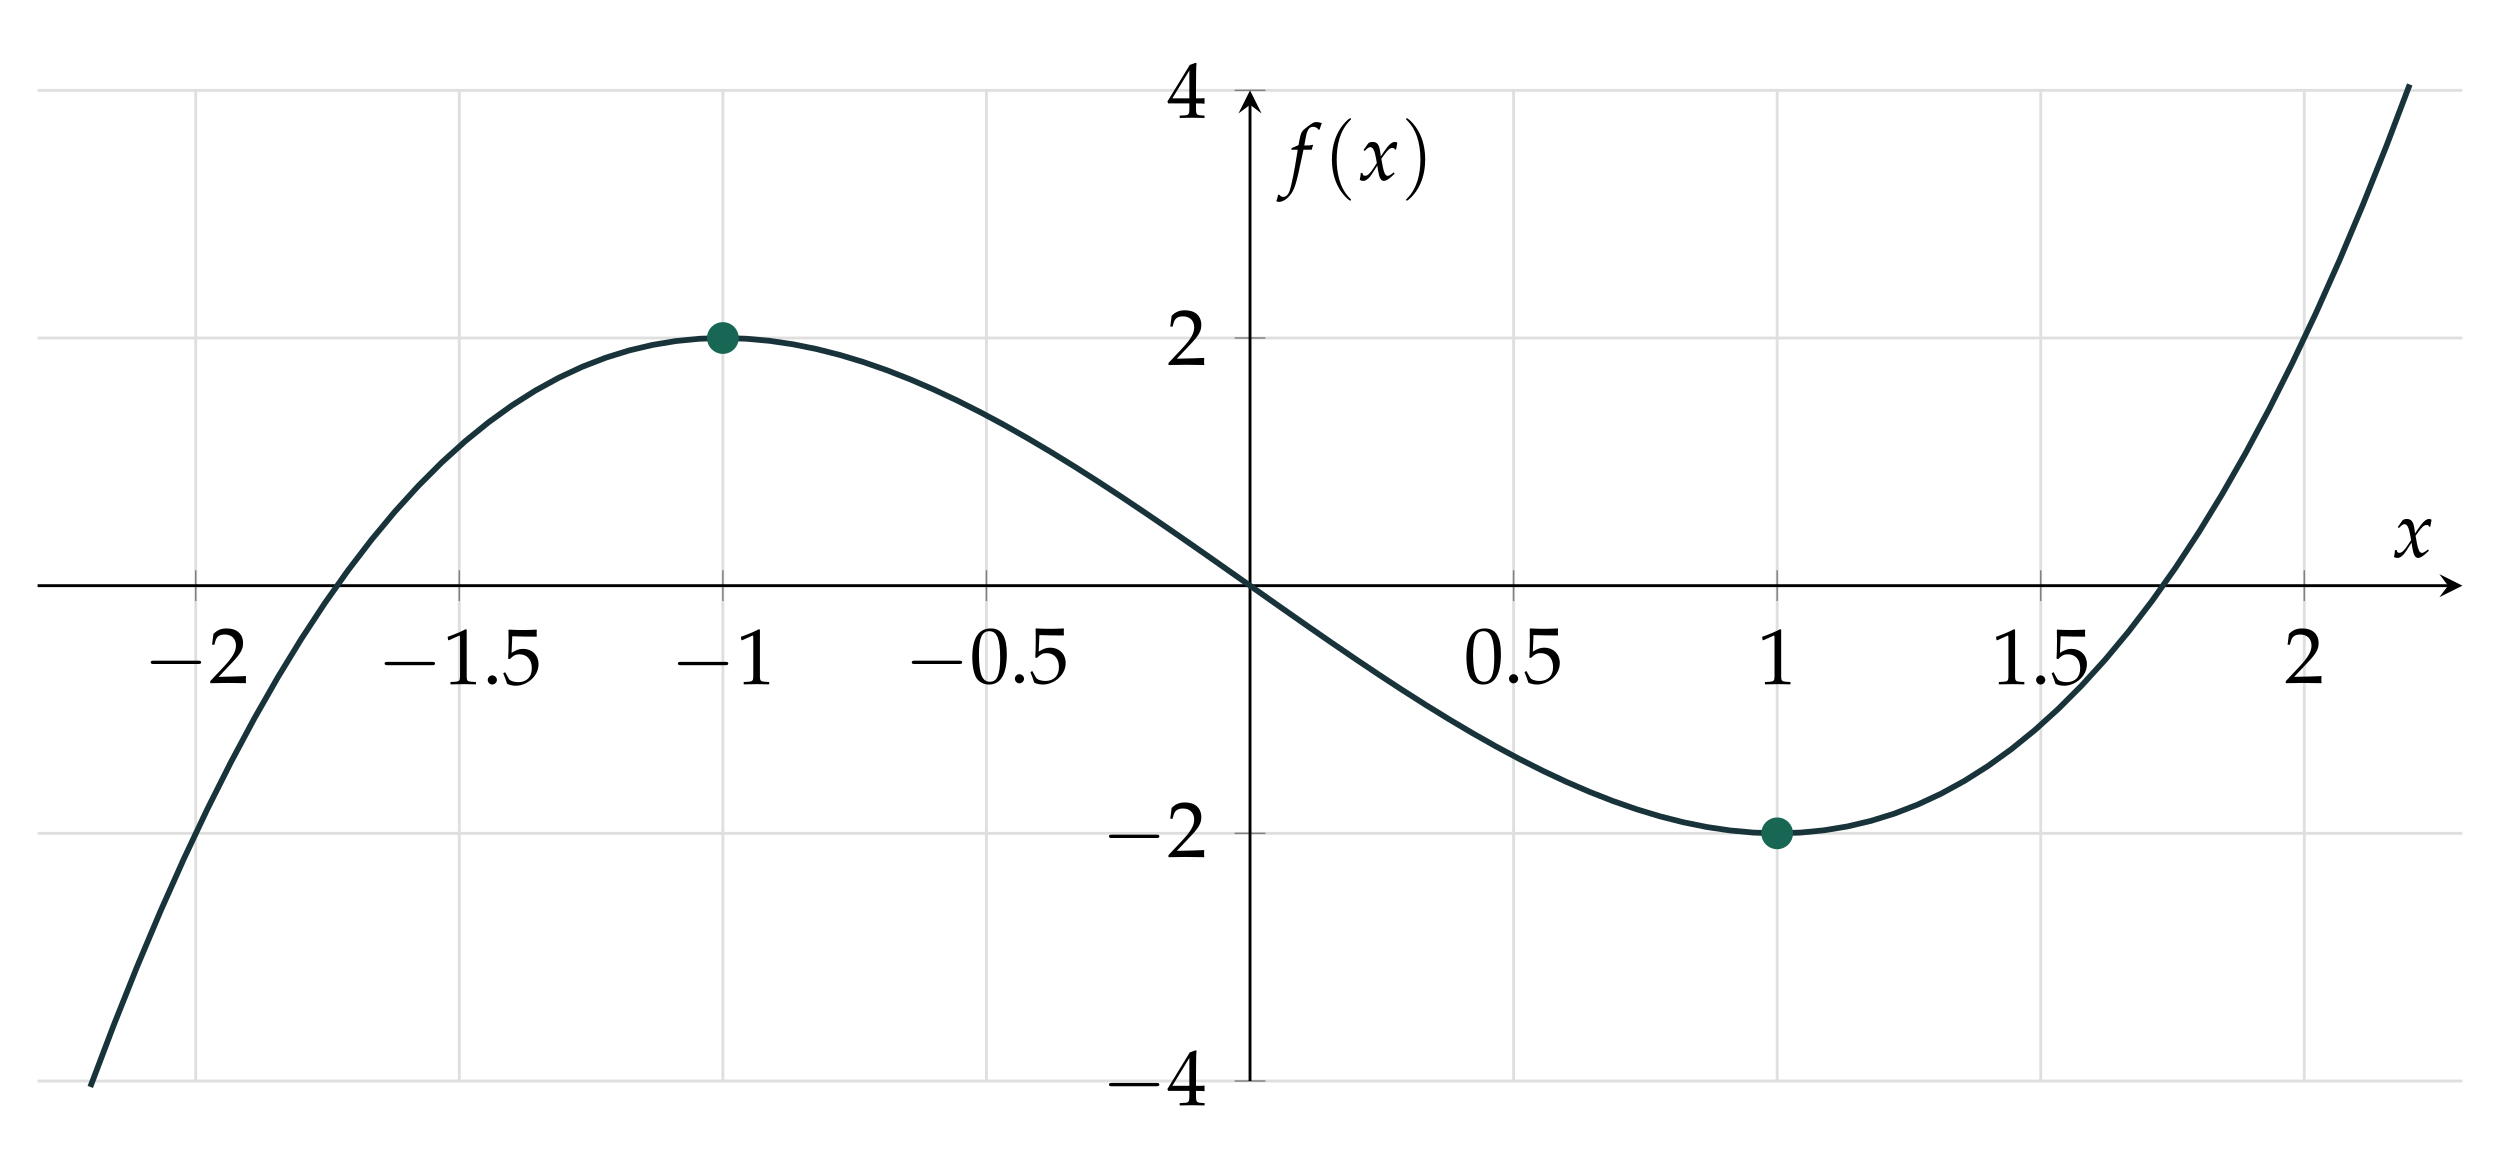
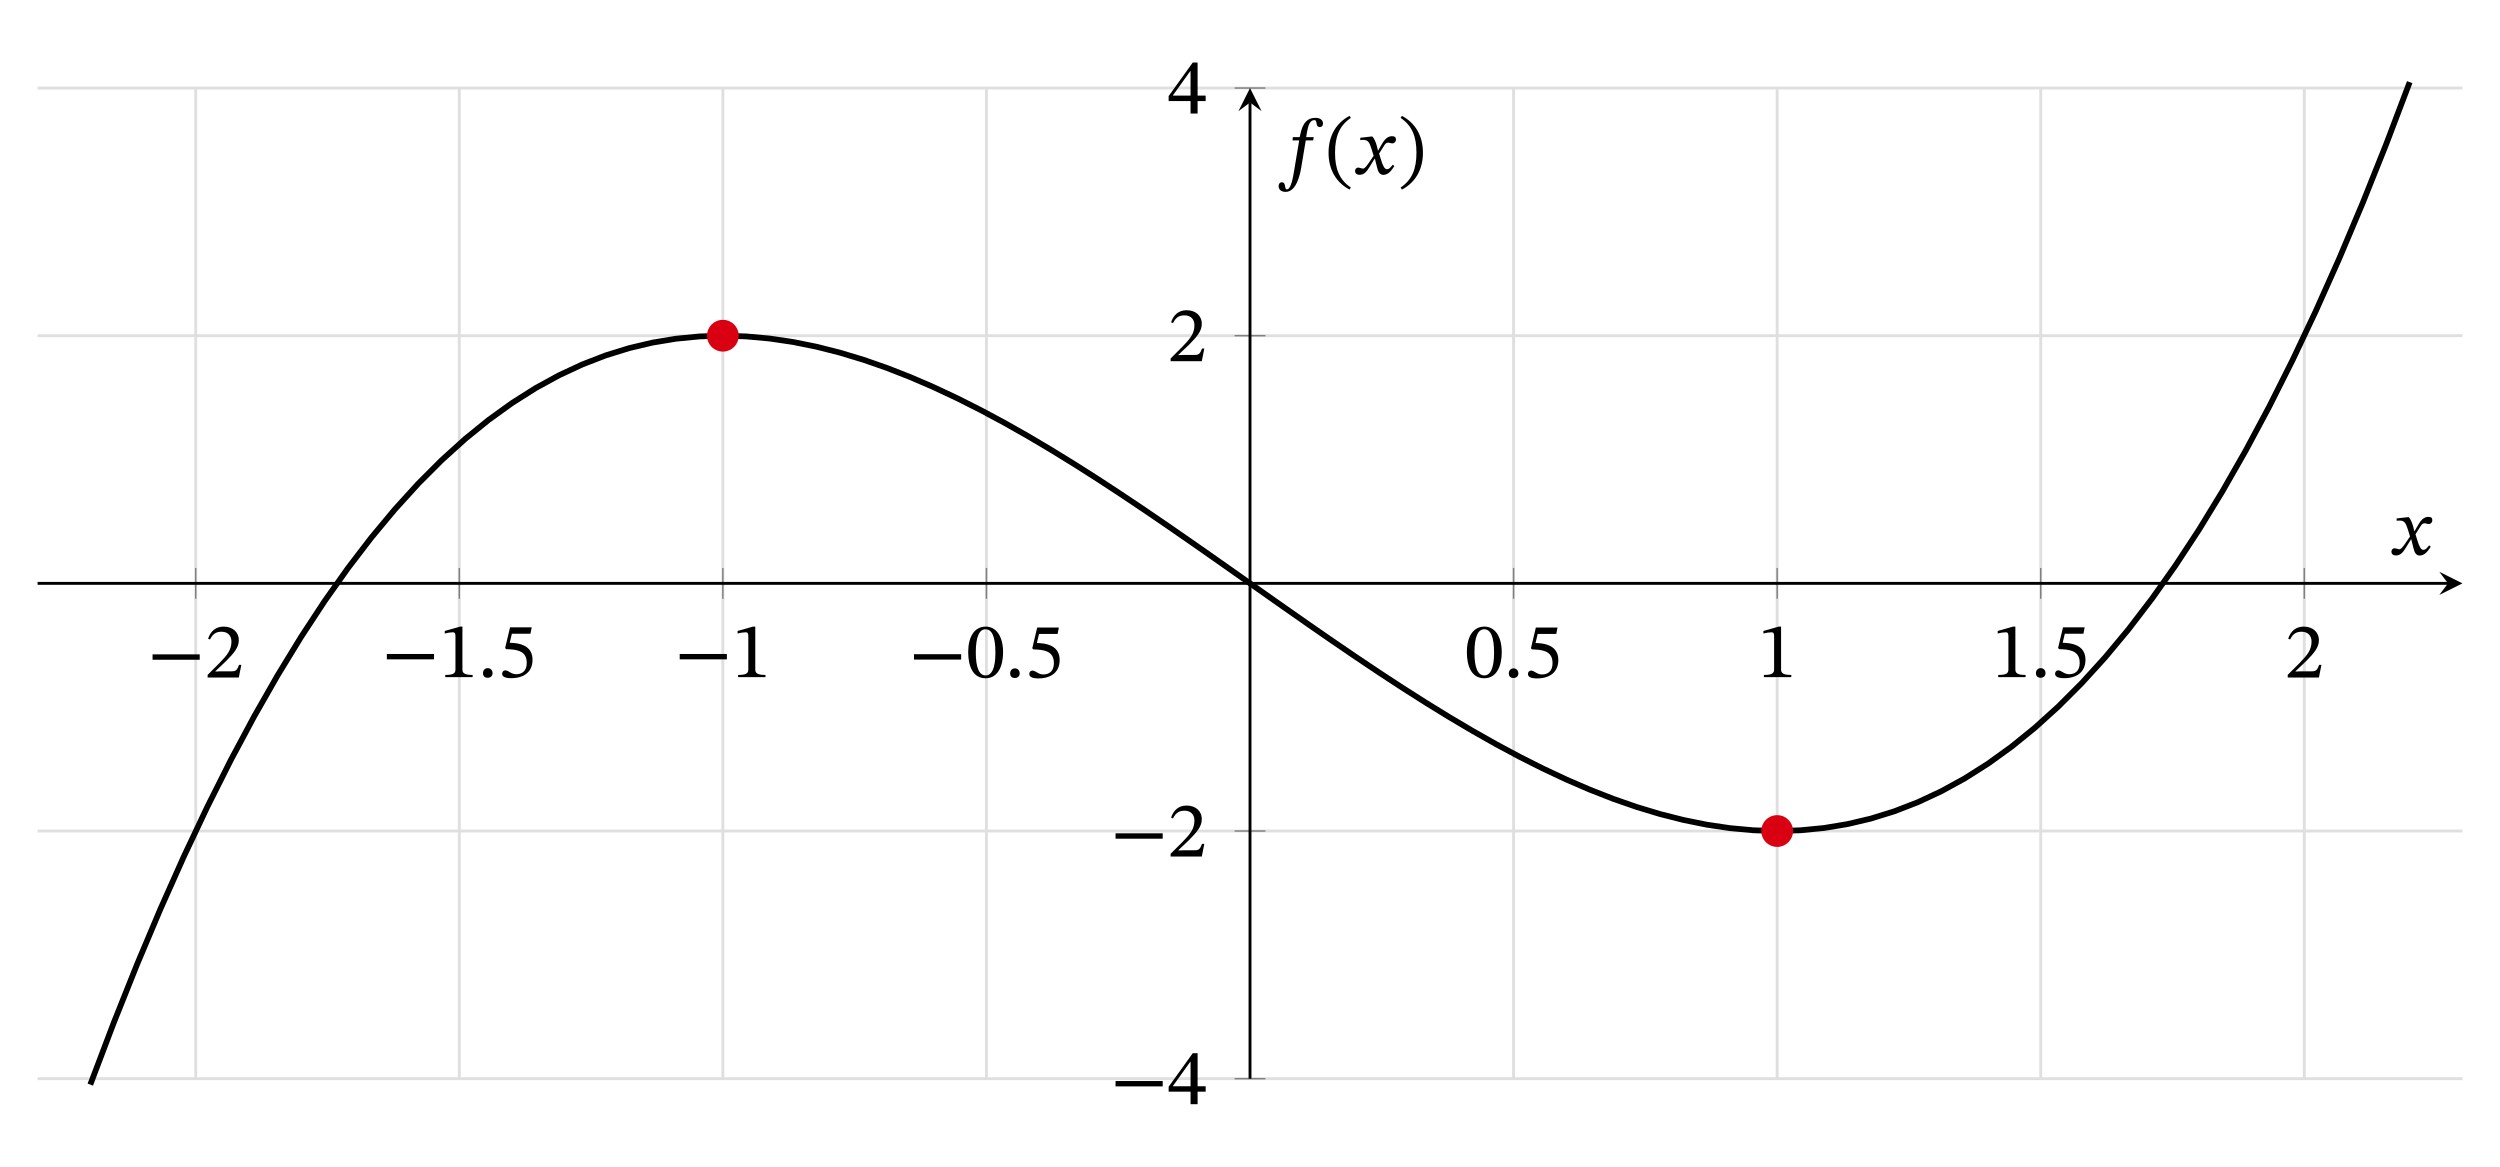
- <svg xmlns="http://www.w3.org/2000/svg" xmlns:xlink="http://www.w3.org/1999/xlink" version="1.1" width="344.688" height="161.936" viewBox="0 0 344.688 161.936">
+ <svg xmlns="http://www.w3.org/2000/svg" xmlns:xlink="http://www.w3.org/1999/xlink" version="1.1" width="344.69" height="160.86" viewBox="0 0 344.69 160.86">
  <defs>
-     <path id="font_1_1" d="M.659 .23C.676 .23 .694 .23 .694 .25 .694 .27 .676 .27 .659 .27H.118C.101 .27 .083 .27 .083 .25 .083 .23 .101 .23 .118 .23H.659Z" />
-     <path id="font_2_22" d="M.016 .023V-.003C.203 0 .203 0 .239 0 .275 0 .275 0 .468-.003 .466 .018 .466 .028 .466 .042 .466 .055 .466 .065 .468 .087 .353 .082 .307 .081 .122 .077L.304 .27C.401 .373 .431 .428 .431 .503 .431 .618 .353 .689 .226 .689 .154 .689 .105 .669 .056 .619L.039 .483H.068L.081 .529C.097 .587 .133 .612 .2 .612 .286 .612 .341 .558 .341 .473 .341 .398 .299 .324 .186 .204L.016 .023Z" />
-     <path id="font_2_21" d="M.067 .555H.077L.206 .613C.207 .614 .208 .614 .209 .614 .215 .614 .217 .605 .217 .581V.096C.217 .044 .206 .033 .152 .03L.096 .027V-.003C.25 0 .25 0 .261 0 .274 0 .296 0 .33-.001 .342-.002 .377-.002 .418-.003V.027L.366 .03C.311 .033 .301 .044 .301 .096V.689L.287 .694C.222 .66 .151 .63 .06 .598L.067 .555Z" />
-     <path id="font_2_30" d="M.124 .111C.094 .111 .067 .083 .067 .053 .067 .023 .094-.005 .123-.005 .155-.005 .183 .022 .183 .053 .183 .083 .155 .111 .124 .111Z" />
-     <path id="font_2_25" d="M.127 .605C.256 .601 .312 .6 .432 .6L.437 .605C.435 .623 .435 .631 .435 .644 .435 .658 .435 .666 .437 .684L.432 .689C.357 .685 .312 .684 .258 .684 .203 .684 .159 .685 .084 .689L.079 .684C.08 .623 .081 .579 .081 .547 .081 .462 .078 .366 .075 .322L.095 .316C.142 .363 .169 .377 .218 .377 .314 .377 .374 .309 .374 .201 .374 .09 .31 .025 .201 .025 .147 .025 .097 .043 .083 .069L.037 .151 .013 .137C.036 .08 .048 .048 .062 .004 .09-.011 .13-.02 .173-.02 .24-.02 .311 .009 .366 .057 .427 .111 .459 .179 .459 .253 .459 .366 .378 .446 .264 .446 .216 .446 .18 .433 .118 .396L.127 .605Z" />
-     <path id="font_2_29" d="M.263 .689C.108 .689 .029 .566 .029 .324 .029 .207 .05 .106 .085 .057 .12 .008 .176-.02 .238-.02 .389-.02 .465 .11 .465 .366 .465 .585 .4 .689 .263 .689M.245 .654C.342 .654 .381 .556 .381 .316 .381 .103 .343 .015 .251 .015 .154 .015 .113 .116 .113 .36 .113 .571 .15 .654 .245 .654Z" />
-     <path id="font_2_24" d="M.28 .181V.106C.28 .046 .269 .032 .22 .03L.158 .027V-.003C.291 0 .291 0 .315 0 .339 0 .339 0 .472-.003V.027L.424 .03C.375 .033 .364 .046 .364 .106V.181C.423 .181 .444 .18 .472 .177V.248C.425 .244 .406 .244 .391 .245H.388 .364V.384C.364 .562 .366 .648 .371 .689L.359 .694 .285 .667 .002 .204 .013 .181H.28M.28 .245H.065L.28 .597V.245Z" />
-     <path id="font_3_17" d="M.021 .088C.021 .068 .019 .055 .013 .023 .011 .011 .01 .008 .009 .001 .024-.007 .04-.011 .052-.011 .085-.011 .124 .018 .155 .065L.231 .182 .242 .113C.255 .028 .278-.011 .314-.011 .336-.011 .368 .006 .4 .035L.449 .079 .44 .098C.404 .068 .379 .053 .363 .053 .348 .053 .335 .063 .325 .083 .316 .102 .305 .139 .3 .168L.282 .269 .317 .318C.364 .383 .391 .406 .422 .406 .438 .406 .45 .398 .455 .383L.469 .387 .484 .472C.472 .479 .463 .482 .454 .482 .414 .482 .374 .446 .312 .354L.275 .299 .269 .347C.257 .446 .23 .482 .171 .482 .145 .482 .123 .474 .114 .461L.056 .378 .073 .368C.103 .402 .123 .416 .142 .416 .175 .416 .197 .375 .214 .277L.225 .215 .185 .153C.142 .086 .108 .054 .08 .054 .065 .054 .054 .058 .052 .063L.041 .091 .021 .088Z" />
-     <path id="font_3_12" d="M.286 .383C.29 .402 .297 .425 .303 .439L.299 .446 .292 .444C.268 .438 .257 .437 .208 .437H.192L.213 .549C.229 .635 .257 .673 .303 .673 .333 .673 .36 .658 .375 .634L.385 .638C.39 .654 .4 .685 .408 .705L.413 .72C.397 .727 .366 .733 .343 .733 .332 .733 .316 .73 .308 .726 .284 .715 .202 .654 .179 .63 .157 .608 .145 .578 .134 .521L.119 .442C.078 .422 .058 .414 .033 .405L.028 .383H.109L.1 .327C.07 .132 .033-.054 .011-.123-.007-.182-.037-.213-.073-.213-.096-.213-.107-.206-.125-.184L-.139-.188C-.143-.211-.157-.259-.162-.268-.153-.273-.138-.276-.127-.276-.086-.276-.032-.245 .007-.198 .068-.126 .09-.056 .163 .295 .166 .307 .174 .345 .182 .383H.286Z" />
-     <path id="font_4_1" d="M.331-.24C.331-.237 .331-.235 .314-.218 .189-.092 .157 .097 .157 .25 .157 .424 .195 .598 .318 .723 .331 .735 .331 .737 .331 .74 .331 .747 .327 .75 .321 .75 .311 .75 .221 .682 .162 .555 .111 .445 .099 .334 .099 .25 .099 .172 .11 .051 .165-.062 .225-.185 .311-.25 .321-.25 .327-.25 .331-.247 .331-.24Z" />
-     <path id="font_4_2" d="M.289 .25C.289 .328 .278 .449 .223 .562 .163 .685 .077 .75 .067 .75 .061 .75 .057 .746 .057 .74 .057 .737 .057 .735 .076 .717 .174 .618 .231 .459 .231 .25 .231 .079 .194-.097 .07-.223 .057-.235 .057-.237 .057-.24 .057-.246 .061-.25 .067-.25 .077-.25 .167-.182 .226-.055 .277 .055 .289 .166 .289 .25Z" />
+     <path id="font_1_1197" d="M.658 .225V.293H.062V.225H.658Z" />
+     <path id="font_1_1139" d="M.464 .16H.435C.412 .1 .399 .079 .346 .079H.207L.137 .076V.081L.269 .206C.375 .313 .432 .382 .432 .471 .432 .576 .353 .644 .24 .644 .143 .644 .075 .588 .044 .491L.068 .481C.105 .556 .149 .579 .214 .579 .291 .579 .339 .531 .339 .456 .339 .351 .289 .288 .19 .186L.038 .034V0H.432L.464 .16Z" />
+     <path id="font_1_1138" d="M.426 0V.028C.334 .028 .297 .046 .297 .095V.639H.268L.074 .584V.551C.105 .561 .156 .567 .176 .567 .201 .567 .209 .553 .209 .518V.095C.209 .045 .174 .028 .08 .028V0H.426Z" />
+     <path id="font_1_1052" d="M.183 .05C.183 .084 .161 .114 .122 .114 .085 .114 .062 .085 .062 .051 .062 .017 .081-.008 .121-.008 .161-.008 .183 .019 .183 .05Z" />
+     <path id="font_1_1142" d="M.417 .549 .433 .63H.159L.097 .369 .109 .354C.123 .354 .128 .354 .154 .352 .292 .345 .37 .304 .37 .179 .37 .075 .307 .037 .236 .037 .172 .037 .139 .086 .099 .086 .074 .086 .059 .066 .059 .043 .059 .006 .097-.013 .174-.013 .333-.013 .443 .065 .443 .219 .443 .376 .32 .423 .202 .432L.155 .435 .182 .549H.417Z" />
+     <path id="font_1_1137" d="M.468 .317C.468 .523 .378 .642 .249 .642 .104 .642 .027 .51 .027 .32 .027 .143 .086-.011 .247-.011 .404-.011 .468 .146 .468 .317M.371 .311C.371 .119 .326 .025 .247 .025 .167 .025 .123 .121 .123 .315 .123 .513 .167 .608 .246 .608 .328 .608 .371 .514 .371 .311Z" />
+     <path id="font_1_1141" d="M.481 .158V.227H.379V.645H.318L.013 .221V.158H.29V0H.379V.158H.481M.29 .227H.068V.231L.286 .536H.29V.227Z" />
+     <path id="font_1_3354" d="M.315 .298H.312L.3 .349C.286 .403 .267 .447 .243 .475H.228L.089 .459V.429C.089 .429 .104 .432 .12 .432 .186 .433 .203 .406 .23 .322L.258 .231 .186 .126C.147 .07 .129 .069 .125 .069 .108 .069 .084 .082 .062 .082 .038 .082 .023 .06 .023 .04 .023 .015 .038-.009 .081-.009 .141-.009 .174 .038 .206 .09L.27 .194H.274L.299 .093C.313 .028 .335-.01 .381-.01 .449-.01 .491 .058 .52 .102L.499 .118C.472 .082 .453 .062 .427 .062 .396 .062 .376 .099 .348 .191L.327 .259 .388 .356C.405 .384 .419 .398 .442 .398 .455 .398 .478 .388 .494 .388 .521 .388 .54 .411 .54 .435 .54 .463 .528 .479 .49 .479 .431 .479 .391 .43 .364 .382L.315 .298Z" />
+     <path id="font_1_3331" d="M.19 .467 .186 .426H.27L.205 .037C.194-.029 .168-.193 .115-.193 .077-.193 .11-.104 .05-.104 .024-.104 .01-.125 .01-.153 .01-.188 .035-.225 .099-.225 .236-.225 .282-.001 .296 .085L.353 .426H.447L.453 .467H.358L.37 .538C.385 .623 .41 .682 .461 .682 .485 .682 .487 .658 .491 .633 .494 .612 .504 .594 .531 .594 .552 .594 .571 .609 .571 .638 .571 .681 .537 .711 .476 .711 .39 .711 .349 .665 .323 .618 .3 .577 .288 .523 .276 .467H.19Z" />
+     <path id="font_1_1064" d="M.045 .27C.045 .047 .15-.112 .311-.196L.327-.17C.181-.071 .127 .066 .127 .27 .127 .474 .181 .611 .327 .71L.311 .736C.15 .652 .045 .493 .045 .27Z" />
+     <path id="font_1_1065" d="M.312 .27C.312 .493 .207 .652 .046 .736L.03 .71C.176 .611 .23 .474 .23 .27 .23 .066 .176-.071 .03-.17L.046-.196C.207-.112 .312 .047 .312 .27Z" />
  </defs>
-   <path transform="matrix(1,0,0,-1,5.181,149.862)" stroke-width=".399" stroke-linecap="butt" stroke-miterlimit="10" stroke-linejoin="miter" fill="none" stroke="#dfdfdf" d="M21.804 .819V137.406M58.145 .819V137.406M94.485 .819V137.406M130.825 .819V137.406M203.506 .819V137.406M239.846 .819V137.406M276.187 .819V137.406M312.527 .819V137.406" />
-   <path transform="matrix(1,0,0,-1,5.181,149.862)" stroke-width=".399" stroke-linecap="butt" stroke-miterlimit="10" stroke-linejoin="miter" fill="none" stroke="#dfdfdf" d="M0 .819H334.331M0 34.966H334.331M0 103.26H334.331M0 137.406H334.331" />
-   <path transform="matrix(1,0,0,-1,5.181,149.862)" stroke-width=".199" stroke-linecap="butt" stroke-miterlimit="10" stroke-linejoin="miter" fill="none" stroke="#7f807f" d="M21.804 66.987V71.239M58.145 66.987V71.239M94.485 66.987V71.239M130.825 66.987V71.239M203.506 66.987V71.239M239.846 66.987V71.239M276.187 66.987V71.239M312.527 66.987V71.239" />
-   <path transform="matrix(1,0,0,-1,5.181,149.862)" stroke-width=".199" stroke-linecap="butt" stroke-miterlimit="10" stroke-linejoin="miter" fill="none" stroke="#7f807f" d="M165.04 .819H169.291M165.04 34.966H169.291M165.04 103.26H169.291M165.04 137.406H169.291" />
-   <path transform="matrix(1,0,0,-1,5.181,149.862)" stroke-width=".399" stroke-linecap="butt" stroke-miterlimit="10" stroke-linejoin="miter" fill="none" stroke="#000000" d="M0 69.113H332.339" />
-   <path transform="matrix(1,0,0,-1,337.5195,80.74916)" d="M1.993 0-1.196 1.594 0 0-1.196-1.594" />
-   <path transform="matrix(1,0,0,-1,5.181,149.862)" stroke-width=".399" stroke-linecap="butt" stroke-miterlimit="10" stroke-linejoin="miter" fill="none" stroke="#000000" d="M167.166 .819V135.414" />
-   <path transform="matrix(0,-1,-1,-0,172.3465,14.44832)" d="M1.993 0-1.196 1.594 0 0-1.196-1.594" />
-   <use data-text="−" xlink:href="#font_1_1" transform="matrix(11.3673,0,0,-11.3673,19.839,94.162)" />
-   <use data-text="2" xlink:href="#font_2_22" transform="matrix(10.9091,0,0,-10.9091,28.812,94.162)" />
-   <use data-text="−" xlink:href="#font_1_1" transform="matrix(11.3673,0,0,-11.3673,52.088,94.32601)" />
-   <use data-text="1" xlink:href="#font_2_21" transform="matrix(10.9091,0,0,-10.9091,61.061,94.32601)" />
-   <use data-text="." xlink:href="#font_2_30" transform="matrix(10.9091,0,0,-10.9091,66.51555,94.32601)" />
-   <use data-text="5" xlink:href="#font_2_25" transform="matrix(10.9091,0,0,-10.9091,69.24282,94.32601)" />
-   <use data-text="−" xlink:href="#font_1_1" transform="matrix(11.3673,0,0,-11.3673,92.51899,94.32601)" />
-   <use data-text="1" xlink:href="#font_2_21" transform="matrix(10.9091,0,0,-10.9091,101.491,94.32601)" />
-   <use data-text="−" xlink:href="#font_1_1" transform="matrix(11.3673,0,0,-11.3673,124.768,94.162)" />
-   <use data-text="0" xlink:href="#font_2_29" transform="matrix(10.9091,0,0,-10.9091,133.74,94.162)" />
-   <use data-text="." xlink:href="#font_2_30" transform="matrix(10.9091,0,0,-10.9091,139.1945,94.162)" />
-   <use data-text="5" xlink:href="#font_2_25" transform="matrix(10.9091,0,0,-10.9091,141.9218,94.162)" />
-   <use data-text="0" xlink:href="#font_2_29" transform="matrix(10.9091,0,0,-10.9091,201.866,94.162)" />
-   <use data-text="." xlink:href="#font_2_30" transform="matrix(10.9091,0,0,-10.9091,207.3205,94.162)" />
-   <use data-text="5" xlink:href="#font_2_25" transform="matrix(10.9091,0,0,-10.9091,210.0478,94.162)" />
-   <use data-text="1" xlink:href="#font_2_21" transform="matrix(10.9091,0,0,-10.9091,242.296,94.32601)" />
-   <use data-text="1" xlink:href="#font_2_21" transform="matrix(10.9091,0,0,-10.9091,274.545,94.32601)" />
-   <use data-text="." xlink:href="#font_2_30" transform="matrix(10.9091,0,0,-10.9091,279.9996,94.32601)" />
-   <use data-text="5" xlink:href="#font_2_25" transform="matrix(10.9091,0,0,-10.9091,282.7269,94.32601)" />
-   <use data-text="2" xlink:href="#font_2_22" transform="matrix(10.9091,0,0,-10.9091,314.976,94.162)" />
-   <use data-text="−" xlink:href="#font_1_1" transform="matrix(11.3673,0,0,-11.3673,151.956,152.381)" />
-   <use data-text="4" xlink:href="#font_2_24" transform="matrix(10.9091,0,0,-10.9091,160.928,152.381)" />
-   <use data-text="−" xlink:href="#font_1_1" transform="matrix(11.3673,0,0,-11.3673,151.956,118.153)" />
-   <use data-text="2" xlink:href="#font_2_22" transform="matrix(10.9091,0,0,-10.9091,160.928,118.153)" />
-   <use data-text="2" xlink:href="#font_2_22" transform="matrix(10.9091,0,0,-10.9091,160.928,50.29601)" />
-   <use data-text="4" xlink:href="#font_2_24" transform="matrix(10.9091,0,0,-10.9091,160.928,16.232)" />
-   <path transform="matrix(1,0,0,-1,5.181,149.862)" stroke-width=".797" stroke-linecap="butt" stroke-miterlimit="10" stroke-linejoin="miter" fill="none" stroke="#18333a" d="M7.268 0 10.498 8.52 13.728 16.605 16.959 24.261 20.189 31.5 23.419 38.33 26.649 44.76 29.88 50.798 33.11 56.454 36.34 61.737 39.57 66.655 42.8 71.219 46.031 75.436 49.261 79.316 52.491 82.867 55.721 86.1 58.952 89.022 62.182 91.643 65.412 93.971 68.642 96.017 71.872 97.787 75.103 99.293 78.333 100.543 81.563 101.545 84.793 102.308 88.024 102.843 91.254 103.157 94.484 103.26 97.714 103.16 100.944 102.867 104.175 102.39 107.405 101.737 110.635 100.918 113.865 99.941 117.096 98.816 120.326 97.552 123.556 96.158 126.786 94.641 130.016 93.013 133.247 91.281 136.477 89.455 139.707 87.543 142.937 85.555 146.167 83.499 149.398 81.385 152.628 79.221 155.858 77.017 159.088 74.782 162.319 72.524 165.549 70.252 168.779 67.976 172.009 65.704 175.239 63.446 178.47 61.211 181.7 59.007 184.93 56.843 188.16 54.729 191.391 52.673 194.621 50.685 197.851 48.773 201.081 46.946 204.311 45.214 207.542 43.586 210.772 42.07 214.002 40.675 217.232 39.41 220.463 38.285 223.693 37.309 226.923 36.49 230.153 35.837 233.383 35.359 236.614 35.066 239.844 34.966 243.074 35.069 246.304 35.383 249.535 35.917 252.765 36.68 255.995 37.682 259.225 38.931 262.455 40.437 265.686 42.207 268.916 44.252 272.146 46.581 275.376 49.201 278.606 52.123 281.837 55.355 285.067 58.906 288.297 62.786 291.527 67.003 294.758 71.566 297.988 76.484 301.218 81.766 304.448 87.422 307.678 93.46 310.909 99.889 314.139 106.718 317.369 113.957 320.599 121.614 323.83 129.697 327.06 138.217" />
-   <path transform="matrix(1,0,0,-1,5.181,149.862)" d="M96.477 103.26C96.477 104.36 95.585 105.252 94.485 105.252 93.384 105.252 92.492 104.36 92.492 103.26 92.492 102.159 93.384 101.267 94.485 101.267 95.585 101.267 96.477 102.159 96.477 103.26ZM94.485 103.26" fill="#176754" />
-   <path transform="matrix(1,0,0,-1,5.181,149.862)" stroke-width=".399" stroke-linecap="butt" stroke-miterlimit="10" stroke-linejoin="miter" fill="none" stroke="#176754" d="M96.477 103.26C96.477 104.36 95.585 105.252 94.485 105.252 93.384 105.252 92.492 104.36 92.492 103.26 92.492 102.159 93.384 101.267 94.485 101.267 95.585 101.267 96.477 102.159 96.477 103.26ZM94.485 103.26" />
-   <path transform="matrix(1,0,0,-1,5.181,149.862)" d="M241.839 34.966C241.839 36.067 240.947 36.959 239.846 36.959 238.746 36.959 237.854 36.067 237.854 34.966 237.854 33.866 238.746 32.974 239.846 32.974 240.947 32.974 241.839 33.866 241.839 34.966ZM239.846 34.966" fill="#176754" />
-   <path transform="matrix(1,0,0,-1,5.181,149.862)" stroke-width=".399" stroke-linecap="butt" stroke-miterlimit="10" stroke-linejoin="miter" fill="none" stroke="#176754" d="M241.839 34.966C241.839 36.067 240.947 36.959 239.846 36.959 238.746 36.959 237.854 36.067 237.854 34.966 237.854 33.866 238.746 32.974 239.846 32.974 240.947 32.974 241.839 33.866 241.839 34.966ZM239.846 34.966" />
-   <use data-text="x" xlink:href="#font_3_17" transform="matrix(10.9091,0,0,-10.9091,329.972,76.81101)" />
-   <use data-text="f" xlink:href="#font_3_12" transform="matrix(10.9091,0,0,-10.9091,177.734,24.82401)" />
-   <use data-text="(" xlink:href="#font_4_1" transform="matrix(11.3673,0,0,-11.3673,182.512,24.82401)" />
-   <use data-text="x" xlink:href="#font_3_17" transform="matrix(10.9091,0,0,-10.9091,187.377,24.82401)" />
-   <use data-text=")" xlink:href="#font_4_2" transform="matrix(11.3673,0,0,-11.3673,193.214,24.82401)" />
+   <path transform="matrix(1,0,0,-1,5.181,149.544)" stroke-width=".399" stroke-linecap="butt" stroke-miterlimit="10" stroke-linejoin="miter" fill="none" stroke="#dfdfdf" d="M21.804 .819V137.406M58.145 .819V137.406M94.485 .819V137.406M130.825 .819V137.406M203.506 .819V137.406M239.846 .819V137.406M276.187 .819V137.406M312.527 .819V137.406" />
+   <path transform="matrix(1,0,0,-1,5.181,149.544)" stroke-width=".399" stroke-linecap="butt" stroke-miterlimit="10" stroke-linejoin="miter" fill="none" stroke="#dfdfdf" d="M0 .819H334.331M0 34.966H334.331M0 103.26H334.331M0 137.406H334.331" />
+   <path transform="matrix(1,0,0,-1,5.181,149.544)" stroke-width=".199" stroke-linecap="butt" stroke-miterlimit="10" stroke-linejoin="miter" fill="none" stroke="#7f807f" d="M21.804 66.987V71.239M58.145 66.987V71.239M94.485 66.987V71.239M130.825 66.987V71.239M203.506 66.987V71.239M239.846 66.987V71.239M276.187 66.987V71.239M312.527 66.987V71.239" />
+   <path transform="matrix(1,0,0,-1,5.181,149.544)" stroke-width=".199" stroke-linecap="butt" stroke-miterlimit="10" stroke-linejoin="miter" fill="none" stroke="#7f807f" d="M165.04 .819H169.291M165.04 34.966H169.291M165.04 103.26H169.291M165.04 137.406H169.291" />
+   <path transform="matrix(1,0,0,-1,5.181,149.544)" stroke-width=".399" stroke-linecap="butt" stroke-miterlimit="10" stroke-linejoin="miter" fill="none" stroke="#000000" d="M0 69.113H332.339" />
+   <path transform="matrix(1,0,0,-1,337.5195,80.43117)" d="M1.993 0-1.196 1.594 0 0-1.196-1.594" />
+   <path transform="matrix(1,0,0,-1,5.181,149.544)" stroke-width=".399" stroke-linecap="butt" stroke-miterlimit="10" stroke-linejoin="miter" fill="none" stroke="#000000" d="M167.166 .819V135.414" />
+   <path transform="matrix(0,-1,-1,-0,172.3465,14.13032)" d="M1.993 0-1.196 1.594 0 0-1.196-1.594" />
+   <use data-text="−" xlink:href="#font_1_1197" transform="matrix(10.9091,0,0,-10.9091,20.358,93.41801)" />
+   <use data-text="2" xlink:href="#font_1_1139" transform="matrix(10.9091,0,0,-10.9091,28.21255,93.41801)" />
+   <use data-text="−" xlink:href="#font_1_1197" transform="matrix(10.9091,0,0,-10.9091,52.662,93.36301)" />
+   <use data-text="1" xlink:href="#font_1_1138" transform="matrix(10.9091,0,0,-10.9091,60.51655,93.36301)" />
+   <use data-text="." xlink:href="#font_1_1052" transform="matrix(10.9091,0,0,-10.9091,65.91655,93.36301)" />
+   <use data-text="5" xlink:href="#font_1_1142" transform="matrix(10.9091,0,0,-10.9091,68.58928,93.36301)" />
+   <use data-text="−" xlink:href="#font_1_1197" transform="matrix(10.9091,0,0,-10.9091,93.039,93.36301)" />
+   <use data-text="1" xlink:href="#font_1_1138" transform="matrix(10.9091,0,0,-10.9091,100.8936,93.36301)" />
+   <use data-text="−" xlink:href="#font_1_1197" transform="matrix(10.9091,0,0,-10.9091,125.342,93.39601)" />
+   <use data-text="0" xlink:href="#font_1_1137" transform="matrix(10.9091,0,0,-10.9091,133.1966,93.39601)" />
+   <use data-text="." xlink:href="#font_1_1052" transform="matrix(10.9091,0,0,-10.9091,138.5966,93.39601)" />
+   <use data-text="5" xlink:href="#font_1_1142" transform="matrix(10.9091,0,0,-10.9091,141.2693,93.39601)" />
+   <use data-text="0" xlink:href="#font_1_1137" transform="matrix(10.9091,0,0,-10.9091,201.95,93.39601)" />
+   <use data-text="." xlink:href="#font_1_1052" transform="matrix(10.9091,0,0,-10.9091,207.35,93.39601)" />
+   <use data-text="5" xlink:href="#font_1_1142" transform="matrix(10.9091,0,0,-10.9091,210.0227,93.39601)" />
+   <use data-text="1" xlink:href="#font_1_1138" transform="matrix(10.9091,0,0,-10.9091,242.327,93.36301)" />
+   <use data-text="1" xlink:href="#font_1_1138" transform="matrix(10.9091,0,0,-10.9091,274.631,93.36301)" />
+   <use data-text="." xlink:href="#font_1_1052" transform="matrix(10.9091,0,0,-10.9091,280.031,93.36301)" />
+   <use data-text="5" xlink:href="#font_1_1142" transform="matrix(10.9091,0,0,-10.9091,282.7038,93.36301)" />
+   <use data-text="2" xlink:href="#font_1_1139" transform="matrix(10.9091,0,0,-10.9091,315.008,93.41801)" />
+   <use data-text="−" xlink:href="#font_1_1197" transform="matrix(10.9091,0,0,-10.9091,153.131,152.243)" />
+   <use data-text="4" xlink:href="#font_1_1141" transform="matrix(10.9091,0,0,-10.9091,160.9856,152.243)" />
+   <use data-text="−" xlink:href="#font_1_1197" transform="matrix(10.9091,0,0,-10.9091,153.131,118.091)" />
+   <use data-text="2" xlink:href="#font_1_1139" transform="matrix(10.9091,0,0,-10.9091,160.9856,118.091)" />
+   <use data-text="2" xlink:href="#font_1_1139" transform="matrix(10.9091,0,0,-10.9091,160.985,49.79701)" />
+   <use data-text="4" xlink:href="#font_1_1141" transform="matrix(10.9091,0,0,-10.9091,160.985,15.65601)" />
+   <path transform="matrix(1,0,0,-1,5.181,149.544)" stroke-width=".797" stroke-linecap="butt" stroke-miterlimit="10" stroke-linejoin="miter" fill="none" stroke="#000000" d="M7.268 0 10.498 8.52 13.728 16.605 16.959 24.261 20.189 31.5 23.419 38.33 26.649 44.76 29.88 50.798 33.11 56.454 36.34 61.737 39.57 66.655 42.8 71.219 46.031 75.436 49.261 79.316 52.491 82.867 55.721 86.1 58.952 89.022 62.182 91.643 65.412 93.971 68.642 96.017 71.872 97.787 75.103 99.293 78.333 100.543 81.563 101.545 84.793 102.308 88.024 102.843 91.254 103.157 94.484 103.26 97.714 103.16 100.944 102.867 104.175 102.39 107.405 101.737 110.635 100.918 113.865 99.941 117.096 98.816 120.326 97.552 123.556 96.158 126.786 94.641 130.016 93.013 133.247 91.281 136.477 89.455 139.707 87.543 142.937 85.555 146.167 83.499 149.398 81.385 152.628 79.221 155.858 77.017 159.088 74.782 162.319 72.524 165.549 70.252 168.779 67.976 172.009 65.704 175.239 63.446 178.47 61.211 181.7 59.007 184.93 56.843 188.16 54.729 191.391 52.673 194.621 50.685 197.851 48.773 201.081 46.946 204.311 45.214 207.542 43.586 210.772 42.07 214.002 40.675 217.232 39.41 220.463 38.285 223.693 37.309 226.923 36.49 230.153 35.837 233.383 35.359 236.614 35.066 239.844 34.966 243.074 35.069 246.304 35.383 249.535 35.917 252.765 36.68 255.995 37.682 259.225 38.931 262.455 40.437 265.686 42.207 268.916 44.252 272.146 46.581 275.376 49.201 278.606 52.123 281.837 55.355 285.067 58.906 288.297 62.786 291.527 67.003 294.758 71.566 297.988 76.484 301.218 81.766 304.448 87.422 307.678 93.46 310.909 99.889 314.139 106.718 317.369 113.957 320.599 121.614 323.83 129.697 327.06 138.217" />
+   <path transform="matrix(1,0,0,-1,5.181,149.544)" d="M96.477 103.26C96.477 104.36 95.585 105.252 94.485 105.252 93.384 105.252 92.492 104.36 92.492 103.26 92.492 102.159 93.384 101.267 94.485 101.267 95.585 101.267 96.477 102.159 96.477 103.26ZM94.485 103.26" fill="#d90012" />
+   <path transform="matrix(1,0,0,-1,5.181,149.544)" stroke-width=".399" stroke-linecap="butt" stroke-miterlimit="10" stroke-linejoin="miter" fill="none" stroke="#d90012" d="M96.477 103.26C96.477 104.36 95.585 105.252 94.485 105.252 93.384 105.252 92.492 104.36 92.492 103.26 92.492 102.159 93.384 101.267 94.485 101.267 95.585 101.267 96.477 102.159 96.477 103.26ZM94.485 103.26" />
+   <path transform="matrix(1,0,0,-1,5.181,149.544)" d="M241.839 34.966C241.839 36.067 240.947 36.959 239.846 36.959 238.746 36.959 237.854 36.067 237.854 34.966 237.854 33.866 238.746 32.974 239.846 32.974 240.947 32.974 241.839 33.866 241.839 34.966ZM239.846 34.966" fill="#d90012" />
+   <path transform="matrix(1,0,0,-1,5.181,149.544)" stroke-width=".399" stroke-linecap="butt" stroke-miterlimit="10" stroke-linejoin="miter" fill="none" stroke="#d90012" d="M241.839 34.966C241.839 36.067 240.947 36.959 239.846 36.959 238.746 36.959 237.854 36.067 237.854 34.966 237.854 33.866 238.746 32.974 239.846 32.974 240.947 32.974 241.839 33.866 241.839 34.966ZM239.846 34.966" />
+   <use data-text="𝑥" xlink:href="#font_1_3354" transform="matrix(10.9091,0,0,-10.9091,329.469,76.48701)" />
+   <use data-text="𝑓" xlink:href="#font_1_3331" transform="matrix(10.9091,0,0,-10.9091,176.182,24.00201)" />
+   <use data-text="(" xlink:href="#font_1_1064" transform="matrix(10.9091,0,0,-10.9091,182.6838,24.00201)" />
+   <use data-text="𝑥" xlink:href="#font_1_3354" transform="matrix(10.9091,0,0,-10.9091,186.5784,24.00201)" />
+   <use data-text=")" xlink:href="#font_1_1065" transform="matrix(10.9091,0,0,-10.9091,192.7857,24.00201)" />
</svg>
